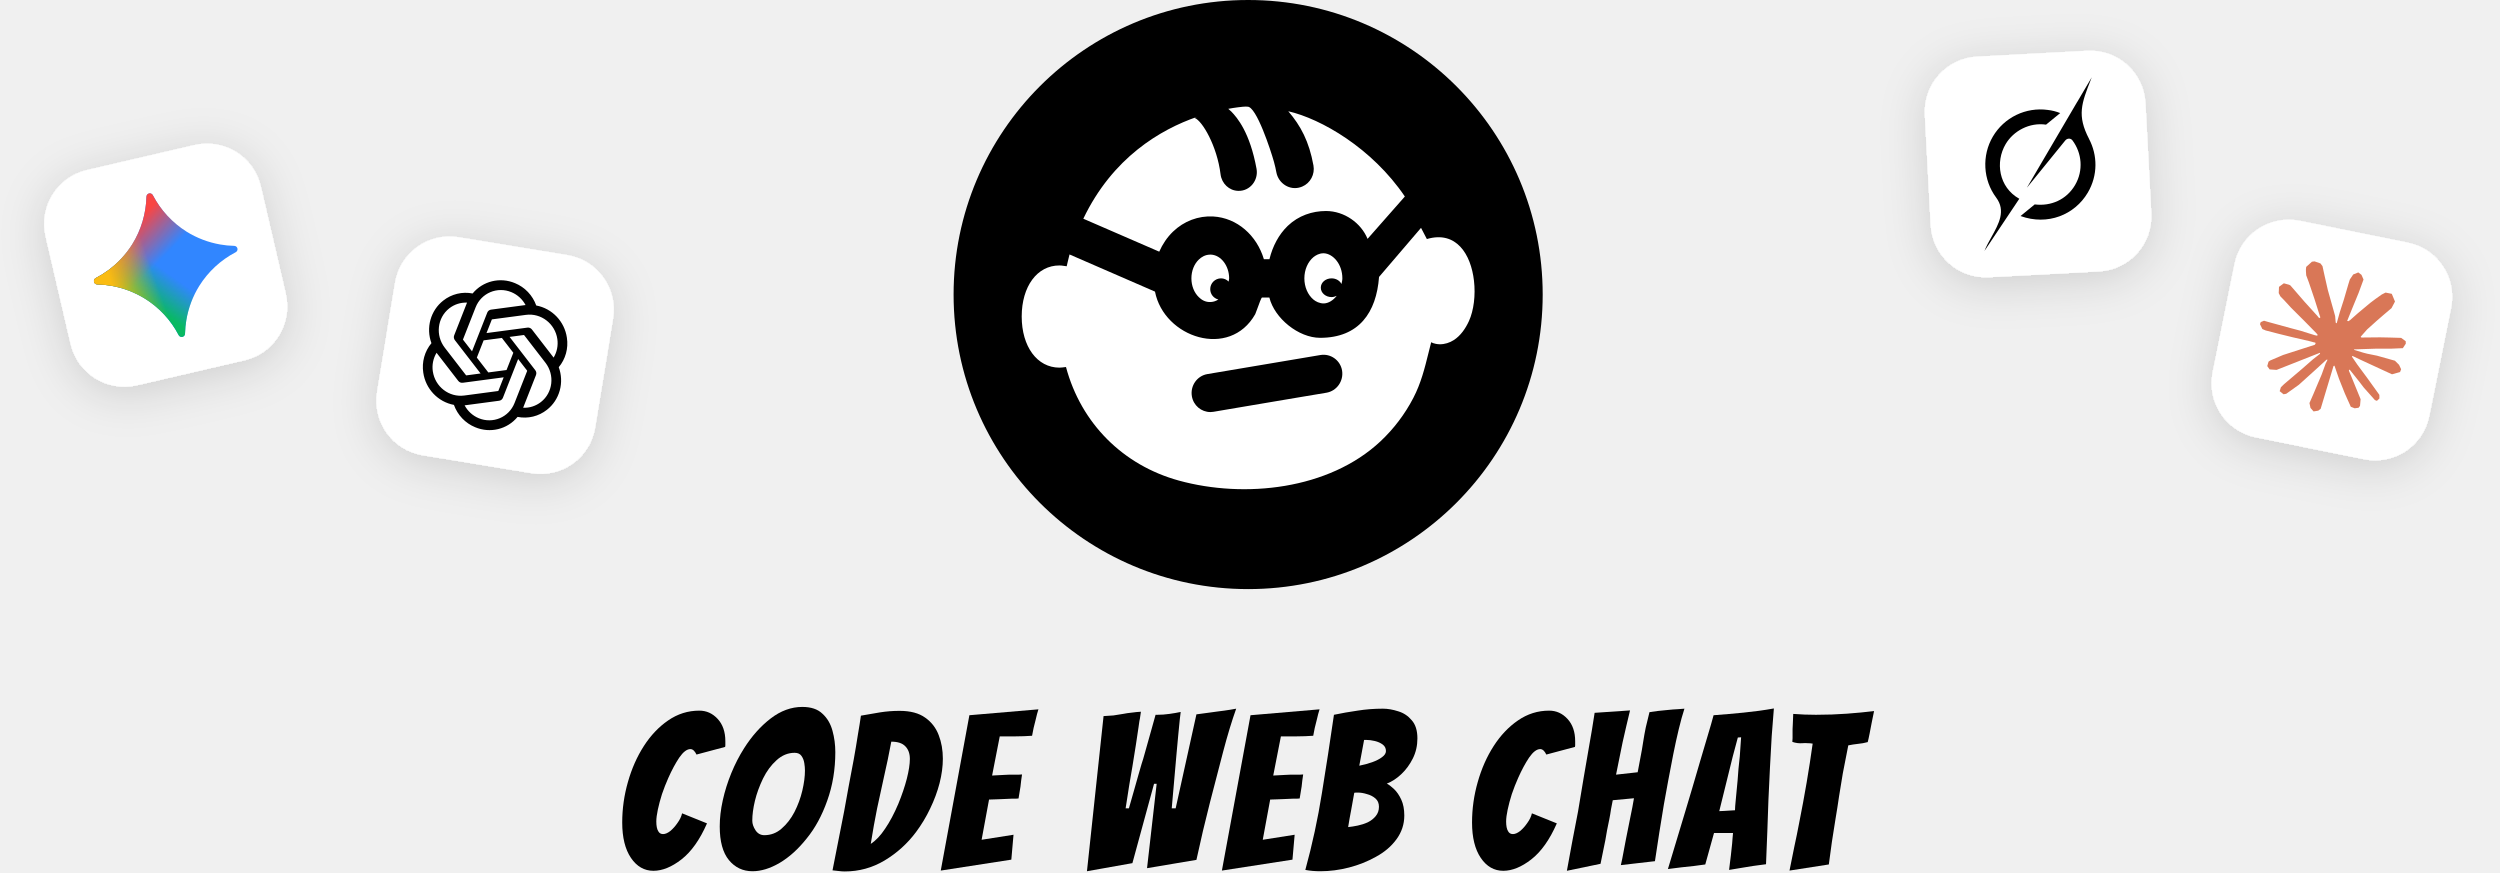
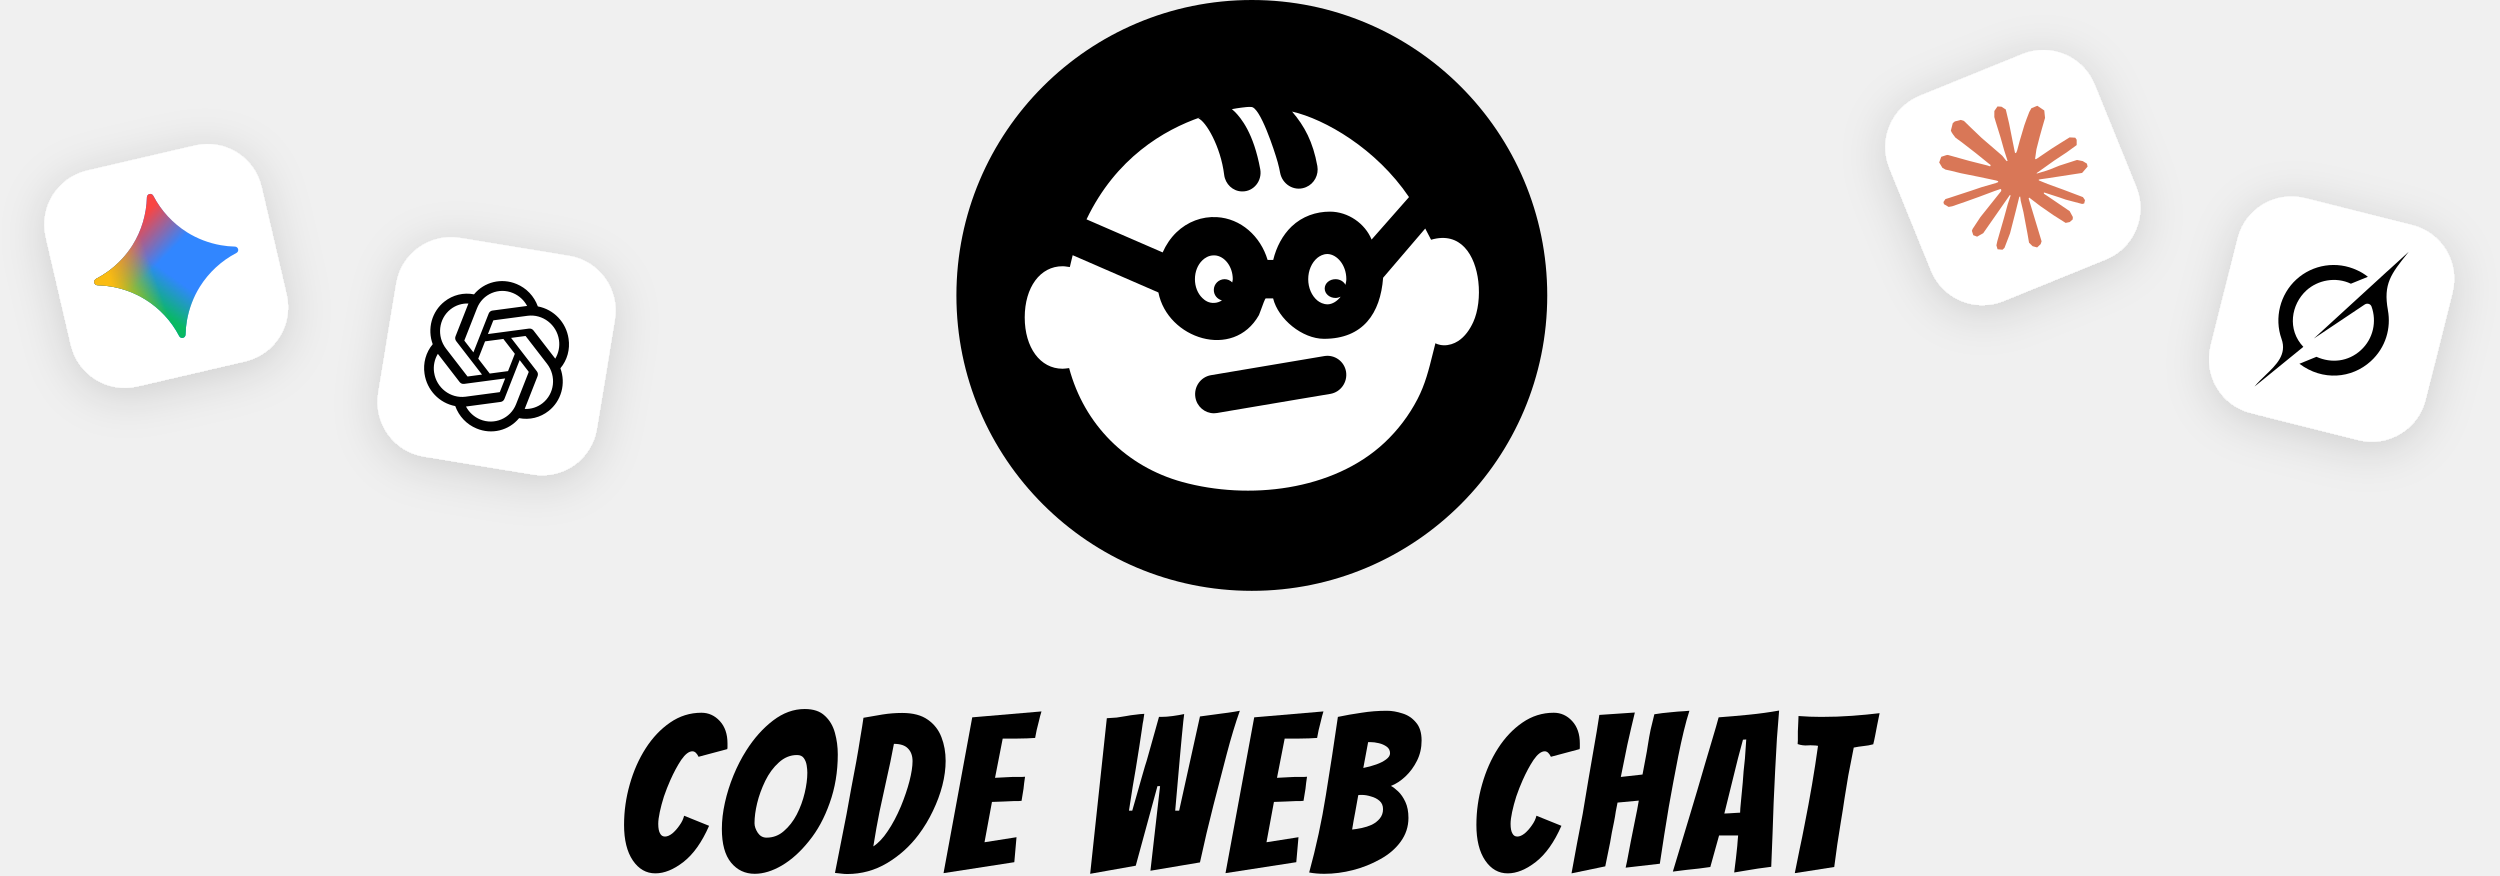
- <svg xmlns="http://www.w3.org/2000/svg" width="679" height="237" viewBox="0 0 679 237" fill="none">
+ <svg xmlns="http://www.w3.org/2000/svg" width="677" height="237" viewBox="0 0 677 237" fill="none">
  <rect x="258.995" width="160" height="160" rx="80" fill="black" />
  <g clip-path="url(#clip0_863_149)">
    <path fill-rule="evenodd" clip-rule="evenodd" d="M387.536 64.924C395.554 62.565 399.515 69.108 400.331 76.234C400.787 80.175 400.283 84.31 398.963 87.204C398.026 89.247 396.706 91.169 394.858 92.361C393.729 93.09 392.361 93.528 390.993 93.504C389.48 93.455 388.712 92.944 388.712 92.944C388.462 93.906 388.226 94.859 387.992 95.804C386.947 100.021 385.942 104.08 383.863 108.073C381.583 112.476 378.534 116.489 374.933 119.87C360.938 132.98 338.037 135.437 320.177 130.524C305.053 126.364 293.627 115.03 289.522 99.682C288.802 99.779 288.13 99.852 287.746 99.852C281.696 99.852 277.495 94.136 277.495 85.964C277.495 77.791 281.696 72.075 287.746 72.099C287.962 72.099 288.394 72.099 289.714 72.318C289.823 71.886 289.924 71.438 290.025 70.988C290.169 70.349 290.313 69.707 290.482 69.108L313.695 79.202C316.144 91.728 333.98 97.59 340.918 85.331C341.001 85.179 341.216 84.584 341.472 83.874C341.952 82.544 342.578 80.807 342.766 80.807H344.758C346.151 86.45 352.68 91.752 358.538 91.752C369.1 91.752 373.829 84.869 374.549 75.213L385.952 61.883C386.252 62.516 386.498 62.96 386.744 63.404C386.99 63.848 387.236 64.291 387.536 64.924ZM354.313 107.66L360.266 106.663C363.075 106.176 364.947 103.501 364.515 100.679C364.059 97.858 361.418 95.96 358.633 96.422L327.907 101.603C325.122 102.09 323.25 104.765 323.706 107.587C324.114 110.116 326.274 111.916 328.747 111.916C329.035 111.916 329.299 111.892 329.587 111.843L333.86 111.114L351.846 108.073L354.313 107.66Z" fill="white" />
    <path d="M349.896 30.215C353.28 34.155 355.561 38.436 356.737 44.955C357.169 47.338 355.897 49.746 353.688 50.67C353.568 50.719 353.424 50.768 353.304 50.816C350.352 51.838 347.231 49.868 346.655 46.779C346.487 45.879 346.295 44.979 346.055 44.152V44.127C346.055 44.127 346.007 43.982 345.935 43.714C345.215 41.136 341.23 28.755 338.781 28.974C338.781 28.974 338.421 28.852 336.212 29.144C336.164 29.144 336.116 29.169 336.068 29.169C336.045 29.169 336.045 29.169 336.021 29.169C335.324 29.266 334.484 29.388 333.596 29.558C333.884 29.801 334.148 30.044 334.436 30.312C336.021 31.942 339.477 35.979 341.278 45.854C341.83 48.968 339.501 51.887 336.404 51.838C336.381 51.838 336.333 51.838 336.309 51.838C333.836 51.789 331.819 49.843 331.507 47.362C330.571 39.652 326.514 32.769 324.474 32.039L325.17 31.723C315.208 35.152 302.173 42.79 294.227 59.403L314.848 68.353C315.736 66.335 316.984 64.462 318.568 62.929C321.569 60.035 325.482 58.575 329.491 58.794C336.021 59.159 341.35 63.951 343.27 70.397H344.782C345.647 66.87 347.303 63.708 349.751 61.348C352.68 58.551 356.401 57.311 360.146 57.311C365.115 57.311 369.676 60.57 371.428 64.875L381.559 53.37C372.653 40.211 358.778 32.258 349.896 30.215Z" fill="white" />
    <path d="M359.594 68.791C359.546 68.791 359.474 68.791 359.426 68.791C358.274 68.791 357.361 69.351 356.761 69.813C355.201 71.102 354.265 73.267 354.265 75.602C354.265 77.937 355.201 80.102 356.761 81.391C357.361 81.877 358.37 82.437 359.594 82.412C360.818 82.364 362.09 81.585 363.051 80.345C362.619 80.54 362.162 80.686 361.658 80.686C360.026 80.686 358.73 79.542 358.73 78.132C358.73 76.721 360.026 75.602 361.658 75.602C362.859 75.602 363.891 76.234 364.347 77.134C364.443 76.623 364.587 76.161 364.587 75.602C364.587 71.662 361.994 68.913 359.594 68.791Z" fill="white" />
    <path d="M328.939 69.156C328.867 69.156 328.795 69.156 328.699 69.156C327.306 69.156 326.25 69.862 325.602 70.494C324.33 71.71 323.586 73.583 323.586 75.602C323.586 77.621 324.33 79.493 325.602 80.71C326.274 81.366 327.331 82.145 328.915 82.023C329.635 81.975 330.307 81.731 330.907 81.342C329.635 81.026 328.699 79.907 328.699 78.521C328.699 76.915 330.019 75.602 331.627 75.602C332.444 75.602 333.164 75.942 333.692 76.478C333.716 76.186 333.836 75.918 333.836 75.602C333.836 72.197 331.627 69.302 328.939 69.156Z" fill="white" />
  </g>
  <path d="M486.03 236.448C486.465 234.272 486.9 232.116 487.335 229.979C487.81 227.804 488.245 225.667 488.641 223.57C490.144 216.054 491.37 208.853 492.32 201.97C491.885 201.89 491.43 201.851 490.955 201.851C490.48 201.811 490.025 201.811 489.59 201.851C488.641 201.93 487.711 201.811 486.801 201.495C486.841 201.178 486.86 200.842 486.86 200.486C486.86 200.09 486.86 199.695 486.86 199.299C486.86 198.864 486.86 198.449 486.86 198.053C486.86 197.618 486.88 197.202 486.92 196.807C486.959 196.372 486.979 195.917 486.979 195.442C486.979 194.928 486.999 194.413 487.038 193.899C488.067 193.978 489.096 194.037 490.124 194.077C491.153 194.116 492.181 194.136 493.21 194.136C496.138 194.136 498.927 194.037 501.577 193.84C504.268 193.642 506.74 193.404 508.995 193.127L508.343 196.332L507.808 199.121C507.611 200.15 507.433 200.961 507.274 201.554C506.839 201.673 506.404 201.772 505.969 201.851C505.534 201.93 505.098 201.989 504.663 202.029C504.228 202.068 503.773 202.128 503.298 202.207C502.863 202.286 502.428 202.365 501.993 202.444C501.399 205.372 500.905 207.904 500.509 210.04C500.153 212.177 499.817 214.234 499.5 216.212C499.223 218.15 498.887 220.287 498.492 222.621C497.819 226.617 497.226 230.672 496.711 234.786L486.03 236.448Z" fill="black" />
  <path d="M469.621 236.27C469.7 235.597 469.779 234.944 469.858 234.311C469.937 233.678 470.017 233.045 470.096 232.412L470.452 229.089C470.491 228.535 470.531 228.021 470.57 227.546C470.61 227.072 470.65 226.636 470.689 226.241H465.526L463.153 234.786C462.282 234.905 461.254 235.043 460.067 235.202C458.88 235.32 457.772 235.439 456.743 235.558C456.11 235.637 455.478 235.716 454.845 235.795C454.251 235.874 453.638 235.953 453.005 236.032L457.693 220.485C458.247 218.625 458.88 216.509 459.592 214.135C460.304 211.761 461.016 209.328 461.728 206.836C462.48 204.343 463.172 202.009 463.805 199.833C464.478 197.618 465.012 195.758 465.408 194.255C468.098 194.057 470.828 193.82 473.597 193.543C476.406 193.266 479.136 192.89 481.786 192.415C481.588 194.631 481.391 197.143 481.193 199.952C481.035 202.721 480.876 205.589 480.718 208.557C480.599 211.524 480.461 214.451 480.303 217.339C480.224 220.069 480.125 222.898 480.006 225.825C479.887 228.713 479.769 231.681 479.65 234.727C479.056 234.806 478.463 234.885 477.87 234.964C477.276 235.043 476.683 235.122 476.089 235.202C475.1 235.36 474.012 235.538 472.825 235.736C471.639 235.933 470.57 236.112 469.621 236.27ZM466.951 220.306C467.188 220.306 467.623 220.287 468.256 220.247C468.929 220.208 469.562 220.168 470.155 220.128C470.748 220.089 471.105 220.069 471.223 220.069C471.223 219.555 471.302 218.506 471.461 216.924C471.619 215.341 471.777 213.68 471.935 211.939C472.014 210.911 472.094 209.862 472.173 208.794C472.291 207.686 472.41 206.559 472.529 205.411L472.885 200.249L471.995 200.308L470.63 205.411L466.951 220.306Z" fill="black" />
  <path d="M425.566 236.507C426.08 233.777 426.575 231.087 427.049 228.436C427.564 225.746 428.078 223.076 428.592 220.425C429.146 217.142 429.66 214.056 430.135 211.168C430.649 208.28 431.144 205.411 431.619 202.563C432.133 199.714 432.627 196.728 433.102 193.602L442.716 192.949C442.043 195.719 441.371 198.607 440.698 201.613C440.065 204.62 439.472 207.548 438.918 210.396L444.793 209.743C445.07 208.359 445.327 206.994 445.564 205.649C445.841 204.264 446.079 202.899 446.276 201.554C446.474 200.249 446.712 198.923 446.989 197.578C447.305 196.193 447.641 194.809 447.997 193.424C449.422 193.187 450.866 193.009 452.329 192.89C453.793 192.732 455.02 192.633 456.009 192.593C456.998 192.514 457.492 192.475 457.492 192.475C456.978 194.057 456.464 195.917 455.949 198.053C455.435 200.189 454.94 202.444 454.466 204.818C453.991 207.192 453.536 209.565 453.101 211.939C452.666 214.273 452.27 216.449 451.914 218.467C451.479 220.999 451.063 223.551 450.668 226.122C450.272 228.654 449.877 231.245 449.481 233.896L440.223 234.964C440.5 233.777 440.738 232.61 440.936 231.463C441.173 230.276 441.39 229.129 441.588 228.021C441.984 226.122 442.38 224.144 442.775 222.087C443.21 220.03 443.547 218.269 443.784 216.805L438.028 217.339C437.869 218.091 437.711 218.902 437.553 219.772C437.434 220.643 437.276 221.572 437.078 222.562C436.88 223.551 436.683 224.52 436.485 225.469C436.327 226.379 436.168 227.289 436.01 228.199C435.812 229.267 435.595 230.335 435.357 231.404C435.12 232.472 434.902 233.54 434.705 234.608L425.566 236.507Z" fill="black" />
  <path d="M408.293 236.507C405.801 236.507 403.763 235.34 402.181 233.006C400.598 230.672 399.807 227.467 399.807 223.392C399.807 219.674 400.321 216.014 401.35 212.414C402.379 208.774 403.823 205.51 405.682 202.622C407.542 199.734 409.737 197.42 412.269 195.679C414.841 193.899 417.669 193.009 420.755 193.009C422.694 193.009 424.355 193.76 425.74 195.264C427.125 196.767 427.817 198.785 427.817 201.317V202.029C427.817 202.187 427.817 202.326 427.817 202.444C427.817 202.563 427.797 202.701 427.758 202.86L419.984 204.937C419.509 203.948 418.955 203.453 418.322 203.453C417.373 203.453 416.364 204.225 415.296 205.768C414.267 207.31 413.278 209.15 412.329 211.286C411.696 212.711 411.122 214.174 410.608 215.678C410.133 217.181 409.757 218.586 409.48 219.891C409.203 221.197 409.065 222.265 409.065 223.096C409.065 224.322 409.243 225.212 409.599 225.766C409.876 226.28 410.311 226.538 410.904 226.538C411.498 226.538 412.15 226.261 412.863 225.707C413.575 225.113 414.228 224.381 414.821 223.511C415.454 222.641 415.869 221.77 416.067 220.9L422.832 223.63C420.894 228.061 418.579 231.325 415.889 233.421C413.238 235.479 410.706 236.507 408.293 236.507Z" fill="black" />
  <path d="M358.62 236.626C357.157 236.626 355.792 236.507 354.526 236.27C356.425 229.346 357.928 222.383 359.036 215.381C360.183 208.339 361.271 201.257 362.3 194.136C364.357 193.701 366.493 193.325 368.709 193.009C370.924 192.653 373.219 192.475 375.592 192.475C376.898 192.475 378.283 192.712 379.746 193.187C381.21 193.622 382.437 194.433 383.426 195.62C384.454 196.767 384.969 198.409 384.969 200.545C384.969 202.523 384.553 204.343 383.722 206.005C382.892 207.666 381.843 209.091 380.577 210.278C379.311 211.464 378.006 212.315 376.661 212.829C377.214 213.106 377.867 213.601 378.619 214.313C379.371 215.025 380.023 215.974 380.577 217.161C381.131 218.348 381.408 219.792 381.408 221.493C381.408 223.867 380.696 226.023 379.272 227.962C377.887 229.861 376.028 231.443 373.693 232.709C371.438 233.975 369.005 234.944 366.394 235.617C363.783 236.29 361.192 236.626 358.62 236.626ZM369.183 207.963C370.41 207.726 371.577 207.409 372.685 207.014C373.792 206.618 374.682 206.163 375.355 205.649C376.067 205.134 376.423 204.581 376.423 203.987C376.423 203.235 376.126 202.642 375.533 202.207C374.94 201.772 374.228 201.455 373.397 201.257C372.566 201.06 371.794 200.961 371.082 200.961H370.489C370.212 202.543 369.955 203.928 369.717 205.115C369.48 206.262 369.302 207.211 369.183 207.963ZM366.157 224.639C366.948 224.559 367.818 224.421 368.768 224.223C369.717 224.025 370.627 223.729 371.498 223.333C372.368 222.898 373.08 222.344 373.634 221.671C374.228 220.959 374.524 220.109 374.524 219.12C374.524 218.17 374.208 217.418 373.575 216.865C372.942 216.311 372.17 215.915 371.26 215.678C370.39 215.401 369.559 215.262 368.768 215.262H368.293C368.095 215.262 367.937 215.282 367.818 215.322C367.581 216.785 367.304 218.328 366.988 219.95C366.671 221.572 366.394 223.135 366.157 224.639Z" fill="black" />
  <path d="M331.867 236.448L339.641 194.255L358.394 192.653C358.117 193.523 357.879 194.413 357.681 195.323C357.484 196.075 357.286 196.866 357.088 197.697C356.93 198.488 356.791 199.2 356.673 199.833C356.158 199.873 355.426 199.912 354.477 199.952C353.527 199.952 352.558 199.972 351.569 200.011C350.58 200.011 349.729 200.011 349.017 200.011C348.305 200.011 347.929 200.011 347.89 200.011L345.813 210.634L349.255 210.455C349.69 210.416 350.125 210.396 350.56 210.396C351.035 210.396 351.49 210.396 351.925 210.396C352.36 210.396 352.756 210.396 353.112 210.396C353.468 210.396 353.745 210.376 353.943 210.337C353.864 210.891 353.785 211.445 353.705 211.998C353.666 212.513 353.607 213.047 353.527 213.601L352.993 216.865C352.795 216.904 352.538 216.924 352.222 216.924C351.905 216.924 351.529 216.924 351.094 216.924C350.659 216.963 350.204 216.983 349.729 216.983C349.255 216.983 348.8 217.003 348.365 217.043C347.85 217.082 347.316 217.102 346.762 217.102C346.208 217.102 345.615 217.122 344.982 217.161L342.964 228.08L351.628 226.715L351.035 233.481L331.867 236.448Z" fill="black" />
  <path d="M295.218 236.626L299.728 194.492C300.638 194.453 301.528 194.393 302.398 194.314C303.308 194.196 304.179 194.057 305.009 193.899C305.801 193.741 306.612 193.622 307.442 193.543C308.273 193.424 309.084 193.345 309.875 193.305L309.697 194.492C309.658 194.888 309.579 195.343 309.46 195.857C309.381 196.332 309.302 196.886 309.223 197.519C309.025 198.903 308.788 200.486 308.511 202.266C308.234 204.046 307.917 206.025 307.561 208.201C307.324 209.546 307.047 211.168 306.73 213.067C306.453 214.966 306.117 217.122 305.721 219.535H306.612C307.126 217.715 307.601 216.054 308.036 214.55C308.471 213.047 308.847 211.722 309.163 210.574C309.48 209.427 309.777 208.398 310.054 207.488C310.37 206.539 310.627 205.688 310.825 204.937C311.656 202.009 312.328 199.616 312.843 197.756C313.357 195.897 313.693 194.69 313.851 194.136H314.386C315.414 194.136 316.482 194.057 317.59 193.899C318.737 193.741 319.766 193.563 320.676 193.365C320.636 193.523 320.557 194.176 320.439 195.323C320.32 196.47 320.181 197.875 320.023 199.536C319.865 201.198 319.707 202.919 319.548 204.699C319.271 208.062 319.014 210.99 318.777 213.482C318.579 215.974 318.401 217.992 318.243 219.535H319.311L324.949 194.018L328.925 193.483C329.478 193.404 330.052 193.325 330.646 193.246C331.239 193.167 331.852 193.088 332.485 193.009C333.632 192.85 334.72 192.672 335.749 192.475C334.562 195.798 333.375 199.714 332.188 204.225C331.002 208.735 329.815 213.304 328.628 217.933C327.995 220.465 327.362 223.036 326.729 225.647C326.135 228.219 325.542 230.85 324.949 233.54L311.537 235.795L314.148 212.889H313.436L307.561 234.43L295.218 236.626Z" fill="black" />
  <path d="M255.51 236.448L263.283 194.255L282.036 192.653C281.759 193.523 281.522 194.413 281.324 195.323C281.126 196.075 280.928 196.866 280.73 197.697C280.572 198.488 280.434 199.2 280.315 199.833C279.801 199.873 279.069 199.912 278.119 199.952C277.17 199.952 276.2 199.972 275.211 200.011C274.222 200.011 273.372 200.011 272.66 200.011C271.948 200.011 271.572 200.011 271.532 200.011L269.455 210.634L272.897 210.455C273.332 210.416 273.767 210.396 274.203 210.396C274.677 210.396 275.132 210.396 275.567 210.396C276.003 210.396 276.398 210.396 276.754 210.396C277.11 210.396 277.387 210.376 277.585 210.337C277.506 210.891 277.427 211.445 277.348 211.998C277.308 212.513 277.249 213.047 277.17 213.601L276.636 216.865C276.438 216.904 276.181 216.924 275.864 216.924C275.548 216.924 275.172 216.924 274.737 216.924C274.301 216.963 273.847 216.983 273.372 216.983C272.897 216.983 272.442 217.003 272.007 217.043C271.493 217.082 270.958 217.102 270.405 217.102C269.851 217.102 269.257 217.122 268.624 217.161L266.607 228.08L275.271 226.715L274.677 233.481L255.51 236.448Z" fill="black" />
  <path d="M229.434 236.685C228.88 236.685 228.326 236.646 227.772 236.567C227.218 236.527 226.664 236.468 226.111 236.388L229.256 220.425C229.651 218.249 230.067 215.955 230.502 213.541C230.977 211.089 231.432 208.675 231.867 206.302C232.302 203.888 232.678 201.653 232.994 199.596C233.35 197.539 233.627 195.798 233.825 194.374C235.526 194.057 237.247 193.76 238.988 193.484C240.729 193.207 242.509 193.068 244.329 193.068C247.256 193.068 249.571 193.681 251.272 194.908C252.973 196.095 254.2 197.677 254.951 199.655C255.703 201.594 256.079 203.73 256.079 206.064C256.079 208.161 255.782 210.376 255.189 212.711C254.595 215.005 253.745 217.3 252.637 219.594C251.569 221.849 250.283 223.986 248.78 226.003C246.445 229.129 243.597 231.7 240.234 233.718C236.911 235.696 233.311 236.685 229.434 236.685ZM236.496 229.208C237.88 228.298 239.186 226.913 240.412 225.054C241.678 223.195 242.865 220.959 243.973 218.348C244.962 215.935 245.733 213.66 246.287 211.524C246.841 209.348 247.118 207.548 247.118 206.124C247.118 204.66 246.703 203.512 245.872 202.682C245.081 201.851 243.815 201.435 242.074 201.435C241.441 204.838 240.788 207.983 240.116 210.871C239.483 213.759 238.85 216.667 238.217 219.594C237.623 222.522 237.049 225.727 236.496 229.208Z" fill="black" />
  <path d="M204.381 236.626C201.77 236.626 199.634 235.617 197.972 233.599C196.311 231.582 195.48 228.535 195.48 224.461C195.48 222.206 195.757 219.832 196.311 217.339C196.865 214.847 197.636 212.394 198.625 209.981C199.614 207.568 200.762 205.332 202.067 203.275C204.164 199.952 206.577 197.242 209.307 195.145C212.037 193.048 214.905 192 217.912 192C220.285 192 222.105 192.613 223.371 193.84C224.677 195.026 225.587 196.569 226.101 198.468C226.615 200.328 226.872 202.266 226.872 204.284C226.872 208.992 226.141 213.383 224.677 217.458C223.253 221.493 221.393 224.916 219.098 227.724C216.804 230.613 214.351 232.828 211.74 234.371C209.168 235.874 206.716 236.626 204.381 236.626ZM207.586 226.834C209.366 226.834 210.929 226.241 212.274 225.054C213.659 223.867 214.826 222.364 215.775 220.544C216.725 218.685 217.437 216.746 217.912 214.728C218.386 212.711 218.624 210.891 218.624 209.269C218.624 208.636 218.564 207.963 218.446 207.251C218.327 206.499 218.07 205.847 217.674 205.293C217.279 204.739 216.665 204.462 215.835 204.462C214.015 204.462 212.373 205.135 210.909 206.48C209.445 207.785 208.219 209.447 207.23 211.464C206.241 213.522 205.509 215.539 205.034 217.517C204.559 219.496 204.322 221.296 204.322 222.918C204.322 223.748 204.619 224.619 205.212 225.529C205.806 226.399 206.597 226.834 207.586 226.834Z" fill="black" />
  <path d="M177.481 236.507C174.989 236.507 172.952 235.34 171.369 233.006C169.787 230.672 168.995 227.467 168.995 223.392C168.995 219.674 169.51 216.014 170.538 212.414C171.567 208.774 173.011 205.51 174.87 202.622C176.73 199.734 178.925 197.42 181.457 195.679C184.029 193.899 186.858 193.009 189.943 193.009C191.882 193.009 193.544 193.76 194.928 195.264C196.313 196.767 197.005 198.785 197.005 201.317V202.029C197.005 202.187 197.005 202.326 197.005 202.444C197.005 202.563 196.985 202.701 196.946 202.86L189.172 204.937C188.697 203.948 188.143 203.453 187.51 203.453C186.561 203.453 185.552 204.225 184.484 205.768C183.455 207.31 182.466 209.15 181.517 211.286C180.884 212.711 180.31 214.174 179.796 215.678C179.321 217.181 178.945 218.586 178.668 219.891C178.391 221.197 178.253 222.265 178.253 223.096C178.253 224.322 178.431 225.212 178.787 225.766C179.064 226.28 179.499 226.538 180.093 226.538C180.686 226.538 181.339 226.261 182.051 225.707C182.763 225.113 183.416 224.381 184.009 223.511C184.642 222.641 185.058 221.77 185.255 220.9L192.02 223.63C190.082 228.061 187.768 231.325 185.077 233.421C182.427 235.479 179.895 236.507 177.481 236.507Z" fill="black" />
  <g filter="url(#filter0_d_863_149)">
    <rect x="8.995" y="49.592" width="60" height="60" rx="15" transform="rotate(-13.0929 8.99536 49.5918)" fill="white" />
    <path d="M59.792 66.4C56.559 65.832 53.464 64.65 50.675 62.918C46.787 60.492 43.62 57.07 41.503 53.006C41.41 52.825 41.259 52.681 41.074 52.596C40.889 52.511 40.682 52.489 40.484 52.535C40.285 52.581 40.108 52.692 39.98 52.85C39.852 53.008 39.781 53.204 39.776 53.408C39.667 57.989 38.335 62.457 35.918 66.35C34.179 69.135 31.924 71.561 29.273 73.498C28.237 74.261 27.147 74.935 26.007 75.523C25.825 75.615 25.679 75.766 25.593 75.951C25.506 76.136 25.484 76.345 25.531 76.544C25.577 76.743 25.689 76.921 25.848 77.049C26.007 77.177 26.204 77.247 26.408 77.25C27.691 77.273 28.963 77.397 30.233 77.624C33.466 78.192 36.561 79.374 39.35 81.106C43.239 83.532 46.406 86.955 48.524 91.019C48.616 91.202 48.767 91.347 48.952 91.434C49.137 91.52 49.346 91.542 49.545 91.496C49.744 91.449 49.921 91.338 50.049 91.179C50.177 91.019 50.248 90.822 50.251 90.618C50.273 89.334 50.397 88.062 50.625 86.792C51.193 83.558 52.375 80.463 54.107 77.674C56.533 73.787 59.956 70.62 64.02 68.502C64.201 68.409 64.345 68.258 64.43 68.073C64.516 67.889 64.537 67.681 64.491 67.483C64.445 67.285 64.334 67.108 64.176 66.98C64.018 66.852 63.822 66.78 63.619 66.775C62.335 66.752 61.056 66.627 59.792 66.4Z" fill="#3186FF" />
    <path d="M59.792 66.4C56.559 65.832 53.464 64.65 50.675 62.918C46.787 60.492 43.62 57.07 41.503 53.006C41.41 52.825 41.259 52.681 41.074 52.596C40.889 52.511 40.682 52.489 40.484 52.535C40.285 52.581 40.108 52.692 39.98 52.85C39.852 53.008 39.781 53.204 39.776 53.408C39.667 57.989 38.335 62.457 35.918 66.35C34.179 69.135 31.924 71.561 29.273 73.498C28.237 74.261 27.147 74.935 26.007 75.523C25.825 75.615 25.679 75.766 25.593 75.951C25.506 76.136 25.484 76.345 25.531 76.544C25.577 76.743 25.689 76.921 25.848 77.049C26.007 77.177 26.204 77.247 26.408 77.25C27.691 77.273 28.963 77.397 30.233 77.624C33.466 78.192 36.561 79.374 39.35 81.106C43.239 83.532 46.406 86.955 48.524 91.019C48.616 91.202 48.767 91.347 48.952 91.434C49.137 91.52 49.346 91.542 49.545 91.496C49.744 91.449 49.921 91.338 50.049 91.179C50.177 91.019 50.248 90.822 50.251 90.618C50.273 89.334 50.397 88.062 50.625 86.792C51.193 83.558 52.375 80.463 54.107 77.674C56.533 73.787 59.956 70.62 64.02 68.502C64.201 68.409 64.345 68.258 64.43 68.073C64.516 67.889 64.537 67.681 64.491 67.483C64.445 67.285 64.334 67.108 64.176 66.98C64.018 66.852 63.822 66.78 63.619 66.775C62.335 66.752 61.056 66.627 59.792 66.4Z" fill="url(#paint0_linear_863_149)" />
    <path d="M59.792 66.4C56.559 65.832 53.464 64.65 50.675 62.918C46.787 60.492 43.62 57.07 41.503 53.006C41.41 52.825 41.259 52.681 41.074 52.596C40.889 52.511 40.682 52.489 40.484 52.535C40.285 52.581 40.108 52.692 39.98 52.85C39.852 53.008 39.781 53.204 39.776 53.408C39.667 57.989 38.335 62.457 35.918 66.35C34.179 69.135 31.924 71.561 29.273 73.498C28.237 74.261 27.147 74.935 26.007 75.523C25.825 75.615 25.679 75.766 25.593 75.951C25.506 76.136 25.484 76.345 25.531 76.544C25.577 76.743 25.689 76.921 25.848 77.049C26.007 77.177 26.204 77.247 26.408 77.25C27.691 77.273 28.963 77.397 30.233 77.624C33.466 78.192 36.561 79.374 39.35 81.106C43.239 83.532 46.406 86.955 48.524 91.019C48.616 91.202 48.767 91.347 48.952 91.434C49.137 91.52 49.346 91.542 49.545 91.496C49.744 91.449 49.921 91.338 50.049 91.179C50.177 91.019 50.248 90.822 50.251 90.618C50.273 89.334 50.397 88.062 50.625 86.792C51.193 83.558 52.375 80.463 54.107 77.674C56.533 73.787 59.956 70.62 64.02 68.502C64.201 68.409 64.345 68.258 64.43 68.073C64.516 67.889 64.537 67.681 64.491 67.483C64.445 67.285 64.334 67.108 64.176 66.98C64.018 66.852 63.822 66.78 63.619 66.775C62.335 66.752 61.056 66.627 59.792 66.4Z" fill="url(#paint1_linear_863_149)" />
    <path d="M59.792 66.4C56.559 65.832 53.464 64.65 50.675 62.918C46.787 60.492 43.62 57.07 41.503 53.006C41.41 52.825 41.259 52.681 41.074 52.596C40.889 52.511 40.682 52.489 40.484 52.535C40.285 52.581 40.108 52.692 39.98 52.85C39.852 53.008 39.781 53.204 39.776 53.408C39.667 57.989 38.335 62.457 35.918 66.35C34.179 69.135 31.924 71.561 29.273 73.498C28.237 74.261 27.147 74.935 26.007 75.523C25.825 75.615 25.679 75.766 25.593 75.951C25.506 76.136 25.484 76.345 25.531 76.544C25.577 76.743 25.689 76.921 25.848 77.049C26.007 77.177 26.204 77.247 26.408 77.25C27.691 77.273 28.963 77.397 30.233 77.624C33.466 78.192 36.561 79.374 39.35 81.106C43.239 83.532 46.406 86.955 48.524 91.019C48.616 91.202 48.767 91.347 48.952 91.434C49.137 91.52 49.346 91.542 49.545 91.496C49.744 91.449 49.921 91.338 50.049 91.179C50.177 91.019 50.248 90.822 50.251 90.618C50.273 89.334 50.397 88.062 50.625 86.792C51.193 83.558 52.375 80.463 54.107 77.674C56.533 73.787 59.956 70.62 64.02 68.502C64.201 68.409 64.345 68.258 64.43 68.073C64.516 67.889 64.537 67.681 64.491 67.483C64.445 67.285 64.334 67.108 64.176 66.98C64.018 66.852 63.822 66.78 63.619 66.775C62.335 66.752 61.056 66.627 59.792 66.4Z" fill="url(#paint2_linear_863_149)" />
  </g>
  <g filter="url(#filter1_d_863_149)">
-     <rect x="609.88" y="57" width="60" height="60" rx="15" transform="rotate(11.4243 609.88 57)" fill="white" />
    <g clip-path="url(#clip1_863_149)">
-       <path d="M620.126 96.402L628.711 93.636L628.918 93.287L628.829 93.051L628.455 92.975L627.18 92.636L622.797 91.626L619.008 90.696L615.346 89.748L614.453 89.362L613.811 88.034L614.017 87.477L614.907 87.111L616.008 87.435L618.457 88.105L622.126 89.115L624.793 89.819L628.709 91.044L629.345 91.173L629.487 90.934L629.3 90.73L629.164 90.538L625.838 87.152L622.227 83.552L620.365 81.523L619.344 80.482L618.902 79.607L618.977 77.908L620.287 76.945L621.706 77.334L622.054 77.508L623.286 78.923L625.916 81.964L629.38 85.781L629.876 86.398L630.147 86.278L630.202 86.165L630.025 85.663L628.619 81.22L627.078 76.675L626.367 74.776L626.294 73.709C626.266 73.299 626.29 72.888 626.364 72.484L627.921 71.076L628.64 70.993L630.222 71.541L630.788 72.274L631.334 74.789L632.236 78.761L633.776 84.224L634.224 85.842L634.346 87.281L634.411 87.728L634.669 87.78L634.717 87.542L635.49 84.797L636.568 81.453L637.834 77.126L638.215 75.911L639.13 74.548L640.513 73.991L641.374 74.641L641.932 75.919L641.676 76.622L640.598 79.551L638.726 84.109L637.491 87.162L637.837 87.232L638.314 86.917L640.354 85.108L643.734 82.282L645.198 81.183L646.885 79.987L647.921 79.463L649.608 79.804L650.477 81.9L649.537 83.692L647.354 85.541L645.537 87.116L642.911 89.476L641.172 91.437L641.255 91.641L641.568 91.67L646.434 91.623L649.047 91.675L652.159 91.768L653.392 92.677L653.41 93.353L652.608 94.563L649.231 94.707L645.306 94.699L639.419 94.892L639.341 94.927L639.401 95.043L641.883 95.793L642.953 96.07L645.603 96.606L650.462 97.97L651.58 99.084L652.144 100.282L651.855 101.049L649.665 101.66L647.114 100.484L641.16 97.733L639.125 96.762L638.828 96.702L638.791 96.882L640.224 98.987L642.904 102.607L646.233 107.241L646.25 108.227L645.574 108.864L645.035 108.672L641.979 105.237L640.836 103.736L638.224 100.454L638.015 100.411L637.959 100.689L638.47 101.896L641.139 108.422L640.981 110.227L640.587 110.747L639.524 110.895L638.473 110.475L636.863 106.876L635.267 102.869L634.041 99.318L633.786 99.402L630.29 111.03L629.652 111.53L628.369 111.747L627.529 110.793L627.25 109.467L628.263 107.162L629.534 104.147L630.553 101.752L631.648 98.742L632.134 97.766L632.128 97.693L631.894 97.677L628.902 100.416L624.368 104.508L620.94 106.952L620.209 107.083L619.16 106.242L619.488 105.183L620.337 104.353L625.241 100.182L628.215 97.582L630.092 96.115L630.135 95.855L630.045 95.837L618.324 100.467L616.43 100.333L615.785 99.427L616.131 98.228L616.588 97.908L620.138 96.394L620.126 96.402Z" fill="#D97757" />
+       <rect x="505.995" y="31.592" width="60" height="60" rx="15" transform="rotate(-22.1185 505.995 31.5916)" fill="white" />
+       <g clip-path="url(#clip2_863_149)">
+         <path d="M536.308 58.77L541.934 51.721L541.914 51.316L541.71 51.168L541.356 51.312L540.106 51.734L535.895 53.314L532.222 54.632L528.647 55.866L527.69 56.037L526.42 55.285L526.284 54.707L526.823 53.91L527.92 53.572L530.332 52.777L533.948 51.592L536.56 50.705L540.501 49.562L541.102 49.318L541.088 49.041L540.82 48.974L540.6 48.888L535.957 47.904L530.958 46.899L528.285 46.237L526.859 45.933L526.007 45.448L525.131 43.991L525.69 42.464L527.088 42.004L527.474 41.957L529.283 42.456L533.155 43.538L538.152 44.804L538.906 45.045L539.065 44.795L539.049 44.67L538.624 44.35L534.997 41.424L531.201 38.486L529.56 37.297L528.909 36.448C528.659 36.122 528.452 35.766 528.291 35.388L528.81 33.354L529.363 32.888L530.985 32.47L531.862 32.769L533.707 34.563L536.653 37.376L540.955 41.078L542.223 42.178L543.12 43.311L543.421 43.647L543.664 43.548L543.573 43.323L542.7 40.608L541.751 37.225L540.415 32.919L540.062 31.696L540.071 30.055L540.916 28.826L541.993 28.892L543.164 29.649L543.339 30.376L544.059 33.414L545.018 38.247L545.675 41.474L546.002 41.34L546.225 40.814L546.927 38.18L548.182 33.956L548.795 32.232L549.54 30.303L550.114 29.294L551.709 28.646L553.591 29.912L553.797 31.926L553 34.673L552.356 36.989L551.471 40.407L551.105 43.003L551.287 43.127L551.565 42.978L555.594 40.25L557.801 38.85L560.446 37.208L561.975 37.284L562.364 37.837L562.364 39.289L559.628 41.275L556.353 43.437L551.554 46.851L551.508 46.923L551.621 46.987L554.105 46.24L555.15 45.88L557.654 44.862L562.458 43.315L564.005 43.625L565.138 44.312L565.32 45.111L563.833 46.831L561.057 47.259L554.574 48.257L552.341 48.572L552.06 48.687L552.13 48.856L554.487 49.82L558.72 51.355L564.057 53.378L564.615 54.191L564.404 55.096L563.848 55.233L559.404 54.059L557.621 53.439L553.631 52.147L553.433 52.227L553.54 52.49L554.632 53.213L560.463 57.178L561.329 58.769L561.288 59.421L560.483 60.131L559.375 60.362L556.045 58.252L552.501 55.794L549.517 53.511L549.351 53.723L552.862 65.346L552.606 66.115L551.656 67.005L550.43 66.674L549.464 65.723L549.035 63.242L548.428 60.027L547.954 57.467L547.204 54.354L547.07 53.272L547.025 53.214L546.82 53.33L545.84 57.267L544.322 63.182L542.815 67.114L542.279 67.627L540.94 67.505L540.628 66.441L540.877 65.28L542.659 59.094L543.701 55.285L544.456 53.024L544.347 52.784L544.262 52.819L537.052 63.154L535.399 64.089L534.36 63.69L533.986 62.5L534.191 61.98L536.313 58.757L536.308 58.77Z" fill="#D97757" />
+       </g>
    </g>
  </g>
  <g filter="url(#filter2_d_863_149)">
-     <rect x="521.995" y="16.172" width="60" height="60" rx="15" transform="rotate(-3.03062 521.995 16.1721)" fill="white" />
-     <g clip-path="url(#clip2_863_149)">
-       <path fill-rule="evenodd" clip-rule="evenodd" d="M550.502 50.989L560.925 38.153C561.435 37.522 562.384 37.472 562.873 38.119C565.44 41.535 565.917 46.31 563.58 50.276C561.244 54.241 557.039 56.062 552.627 55.519L548.774 58.676C556.158 61.352 563.505 58.326 567.038 52.328C569.841 47.571 569.682 42.112 567.389 37.745L567.402 37.754C564.054 31.333 565.328 28.092 567.936 21.466C567.999 21.309 568.062 21.152 568.122 20.992L564.169 27.699L564.165 27.683L550.498 50.994M548.44 53.987C542.823 50.84 541.883 43.972 544.734 39.136C546.843 35.558 551.201 33.195 555.706 33.855L559.552 30.712C558.473 30.278 557.34 29.991 556.184 29.859C553.261 29.458 550.285 29.931 547.63 31.217C544.975 32.504 542.76 34.547 541.263 37.089C538.23 42.236 538.567 48.861 542.159 53.663C544.843 57.252 542.871 60.788 540.888 64.356C540.183 65.622 539.476 66.887 538.974 68.162L548.437 53.993" fill="black" />
+     <rect x="609.614" y="50" width="60" height="60" rx="15" transform="rotate(14.1013 609.614 50)" fill="white" />
+     <g clip-path="url(#clip3_863_149)">
+       <path fill-rule="evenodd" clip-rule="evenodd" d="M626.599 91.67L640.341 82.474C641.014 82.021 641.936 82.253 642.212 83.015C643.66 87.035 642.709 91.739 639.307 94.84C635.907 97.942 631.352 98.443 627.295 96.625L622.684 98.506C628.952 103.239 636.864 102.511 642.007 97.82C646.087 94.1 647.543 88.837 646.638 83.988L646.648 84C645.341 76.878 647.512 74.156 651.957 68.593C652.063 68.461 652.169 68.329 652.274 68.194L646.521 73.439L646.522 73.422L626.594 91.673M623.746 93.928C619.306 89.265 620.43 82.425 624.579 78.643C627.648 75.845 632.509 74.871 636.62 76.829L641.221 74.958C640.317 74.226 639.319 73.618 638.254 73.151C635.579 71.907 632.595 71.482 629.679 71.93C626.763 72.377 624.045 73.676 621.865 75.665C617.451 79.69 615.82 86.121 617.839 91.768C619.347 95.988 616.421 98.786 613.474 101.611C612.428 102.614 611.38 103.614 610.524 104.685L623.741 93.932" fill="black" />
    </g>
  </g>
  <g filter="url(#filter3_d_863_149)">
    <rect x="109.731" y="62" width="60" height="60" rx="15" transform="rotate(9.33844 109.731 62)" fill="white" />
    <path fill-rule="evenodd" clip-rule="evenodd" d="M151.753 99.734C152.666 98.646 153.337 97.368 153.72 95.986C154.102 94.604 154.187 93.152 153.97 91.729C153.337 87.318 149.974 83.777 145.646 82.973C145.155 81.606 144.388 80.358 143.394 79.312C142.4 78.267 141.203 77.447 139.881 76.906C135.807 75.194 131.151 76.326 128.361 79.708C126.969 79.432 125.537 79.463 124.161 79.797C122.784 80.131 121.496 80.761 120.38 81.646C118.703 82.958 117.487 84.79 116.911 86.871C116.335 88.953 116.429 91.174 117.18 93.206C116.267 94.293 115.596 95.572 115.213 96.954C114.83 98.336 114.744 99.788 114.962 101.212C115.595 105.623 118.958 109.162 123.285 109.968C123.776 111.335 124.544 112.582 125.537 113.627C126.531 114.673 127.728 115.492 129.05 116.032C133.126 117.748 137.785 116.615 140.575 113.23C141.969 113.505 143.402 113.475 144.779 113.141C146.156 112.806 147.445 112.175 148.562 111.289C150.237 109.977 151.451 108.145 152.026 106.064C152.601 103.984 152.506 101.764 151.756 99.733L151.753 99.734ZM130.014 113.582C128.384 112.905 127.03 111.67 126.186 110.089C126.254 110.082 126.374 110.069 126.456 110.055L135.566 108.842C135.792 108.814 136.007 108.724 136.187 108.582C136.367 108.44 136.507 108.251 136.591 108.035L140.727 97.509L143.146 100.641C143.173 100.672 143.182 100.713 143.173 100.751L139.747 109.469C138.219 113.342 133.866 115.182 130.014 113.582ZM117.554 100.87C117.294 99.11 117.655 97.317 118.573 95.814C118.613 95.87 118.686 95.97 118.739 96.038L124.461 103.449C124.749 103.828 125.215 104.023 125.68 103.959L136.8 102.479L135.369 106.123C135.362 106.142 135.351 106.159 135.336 106.173C135.322 106.186 135.304 106.196 135.285 106.201L126.077 107.425C121.978 107.965 118.167 105.031 117.557 100.868L117.554 100.87ZM122.007 83.755C123.389 82.669 125.102 82.117 126.849 82.195L126.745 82.451L123.356 91.075C123.27 91.291 123.242 91.527 123.275 91.758C123.309 91.99 123.402 92.209 123.546 92.392L130.531 101.436L126.681 101.95C126.661 101.954 126.641 101.953 126.622 101.947C126.603 101.94 126.586 101.93 126.572 101.915L120.789 94.42C118.22 91.085 118.764 86.316 122.004 83.757L122.007 83.755ZM145.386 100.549L138.401 91.503L142.25 90.992C142.269 90.988 142.29 90.989 142.309 90.995C142.328 91.001 142.345 91.011 142.359 91.026L148.144 98.517C150.718 101.855 150.173 106.631 146.925 109.185C145.543 110.269 143.83 110.821 142.084 110.747L145.574 101.866C145.66 101.65 145.688 101.414 145.655 101.183C145.621 100.952 145.528 100.733 145.385 100.551L145.386 100.549ZM150.361 97.126C150.306 97.05 150.25 96.975 150.193 96.901L144.472 89.49C144.329 89.304 144.142 89.159 143.928 89.07C143.714 88.98 143.482 88.95 143.254 88.981L132.133 90.461L133.565 86.817C133.572 86.798 133.583 86.781 133.597 86.767C133.612 86.754 133.63 86.744 133.649 86.739L142.854 85.516C146.956 84.974 150.77 87.912 151.373 92.078C151.628 93.838 151.272 95.626 150.361 97.126ZM128.199 95.424L125.78 92.294C125.767 92.279 125.757 92.261 125.753 92.241C125.748 92.222 125.749 92.201 125.754 92.182L129.18 83.464C130.706 79.584 135.069 77.746 138.922 79.361C140.552 80.042 141.903 81.277 142.744 82.851C142.675 82.858 142.557 82.872 142.477 82.884L133.366 84.097C133.14 84.125 132.925 84.214 132.744 84.356C132.564 84.498 132.424 84.687 132.34 84.904L128.199 95.424ZM131.355 92.441L136.308 91.783L139.419 95.811L137.577 100.498L132.624 101.156L129.512 97.127L131.353 92.441L131.355 92.441Z" fill="black" />
  </g>
  <defs>
    <filter id="filter0_d_863_149" x="-3.005" y="26" width="96.032" height="96.032" filterUnits="userSpaceOnUse" color-interpolation-filters="sRGB">
      <feFlood flood-opacity="0" result="BackgroundImageFix" />
      <feColorMatrix in="SourceAlpha" type="matrix" values="0 0 0 0 0 0 0 0 0 0 0 0 0 0 0 0 0 0 127 0" result="hardAlpha" />
      <feOffset dy="2" />
      <feGaussianBlur stdDeviation="6" />
      <feComposite in2="hardAlpha" operator="out" />
      <feColorMatrix type="matrix" values="0 0 0 0 0 0 0 0 0 0 0 0 0 0 0 0 0 0 0.14 0" />
      <feBlend mode="normal" in2="BackgroundImageFix" result="effect1_dropShadow_863_149" />
      <feBlend mode="normal" in="SourceGraphic" in2="effect1_dropShadow_863_149" result="shape" />
    </filter>
-     <filter id="filter1_d_863_149" x="585.995" y="47" width="94.696" height="94.696" filterUnits="userSpaceOnUse" color-interpolation-filters="sRGB">
+     <filter id="filter1_d_863_149" x="493.995" y="-1" width="102.176" height="102.176" filterUnits="userSpaceOnUse" color-interpolation-filters="sRGB">
      <feFlood flood-opacity="0" result="BackgroundImageFix" />
      <feColorMatrix in="SourceAlpha" type="matrix" values="0 0 0 0 0 0 0 0 0 0 0 0 0 0 0 0 0 0 127 0" result="hardAlpha" />
      <feOffset dy="2" />
      <feGaussianBlur stdDeviation="6" />
      <feComposite in2="hardAlpha" operator="out" />
      <feColorMatrix type="matrix" values="0 0 0 0 0 0 0 0 0 0 0 0 0 0 0 0 0 0 0.14 0" />
      <feBlend mode="normal" in2="BackgroundImageFix" result="effect1_dropShadow_863_149" />
      <feBlend mode="normal" in="SourceGraphic" in2="effect1_dropShadow_863_149" result="shape" />
    </filter>
-     <filter id="filter2_d_863_149" x="509.995" y="3" width="87.088" height="87.088" filterUnits="userSpaceOnUse" color-interpolation-filters="sRGB">
+     <filter id="filter2_d_863_149" x="582.995" y="40" width="96.81" height="96.81" filterUnits="userSpaceOnUse" color-interpolation-filters="sRGB">
      <feFlood flood-opacity="0" result="BackgroundImageFix" />
      <feColorMatrix in="SourceAlpha" type="matrix" values="0 0 0 0 0 0 0 0 0 0 0 0 0 0 0 0 0 0 127 0" result="hardAlpha" />
      <feOffset dy="2" />
      <feGaussianBlur stdDeviation="6" />
      <feComposite in2="hardAlpha" operator="out" />
      <feColorMatrix type="matrix" values="0 0 0 0 0 0 0 0 0 0 0 0 0 0 0 0 0 0 0.14 0" />
      <feBlend mode="normal" in2="BackgroundImageFix" result="effect1_dropShadow_863_149" />
      <feBlend mode="normal" in="SourceGraphic" in2="effect1_dropShadow_863_149" result="shape" />
    </filter>
    <filter id="filter3_d_863_149" x="87.995" y="52" width="92.941" height="92.941" filterUnits="userSpaceOnUse" color-interpolation-filters="sRGB">
      <feFlood flood-opacity="0" result="BackgroundImageFix" />
      <feColorMatrix in="SourceAlpha" type="matrix" values="0 0 0 0 0 0 0 0 0 0 0 0 0 0 0 0 0 0 127 0" result="hardAlpha" />
      <feOffset dy="2" />
      <feGaussianBlur stdDeviation="6" />
      <feComposite in2="hardAlpha" operator="out" />
      <feColorMatrix type="matrix" values="0 0 0 0 0 0 0 0 0 0 0 0 0 0 0 0 0 0 0.14 0" />
      <feBlend mode="normal" in2="BackgroundImageFix" result="effect1_dropShadow_863_149" />
      <feBlend mode="normal" in="SourceGraphic" in2="effect1_dropShadow_863_149" result="shape" />
    </filter>
    <linearGradient id="paint0_linear_863_149" x1="37.599" y1="80.27" x2="43.241" y2="72.424" gradientUnits="userSpaceOnUse">
      <stop stop-color="#08B962" />
      <stop offset="1" stop-color="#08B962" stop-opacity="0" />
    </linearGradient>
    <linearGradient id="paint1_linear_863_149" x1="35.251" y1="62.148" x2="43.715" y2="70.447" gradientUnits="userSpaceOnUse">
      <stop stop-color="#F94543" />
      <stop offset="1" stop-color="#F94543" stop-opacity="0" />
    </linearGradient>
    <linearGradient id="paint2_linear_863_149" x1="30.576" y1="78.17" x2="54.753" y2="69.746" gradientUnits="userSpaceOnUse">
      <stop stop-color="#FABC12" />
      <stop offset="0.46" stop-color="#FABC12" stop-opacity="0" />
    </linearGradient>
    <clipPath id="clip0_863_149">
      <rect width="123" height="106" fill="white" transform="translate(277.495 27)" />
    </clipPath>
    <clipPath id="clip1_863_149">
-       <rect width="40" height="40" fill="white" transform="translate(617.701 68.7827) rotate(11.4243)" />
+       <rect x="505.995" y="31.592" width="60" height="60" rx="15" transform="rotate(-22.1185 505.995 31.5916)" fill="white" />
    </clipPath>
    <clipPath id="clip2_863_149">
-       <rect width="40" height="40" fill="white" transform="translate(529.18 30.1694) rotate(-14.4549)" />
+       <rect width="40" height="40" fill="white" transform="translate(519.025 37.0903) rotate(-22.1185)" />
+     </clipPath>
+     <clipPath id="clip3_863_149">
+       <rect width="40" height="40" fill="white" transform="translate(612.356 65.4929) rotate(2.67701)" />
    </clipPath>
  </defs>
</svg>
